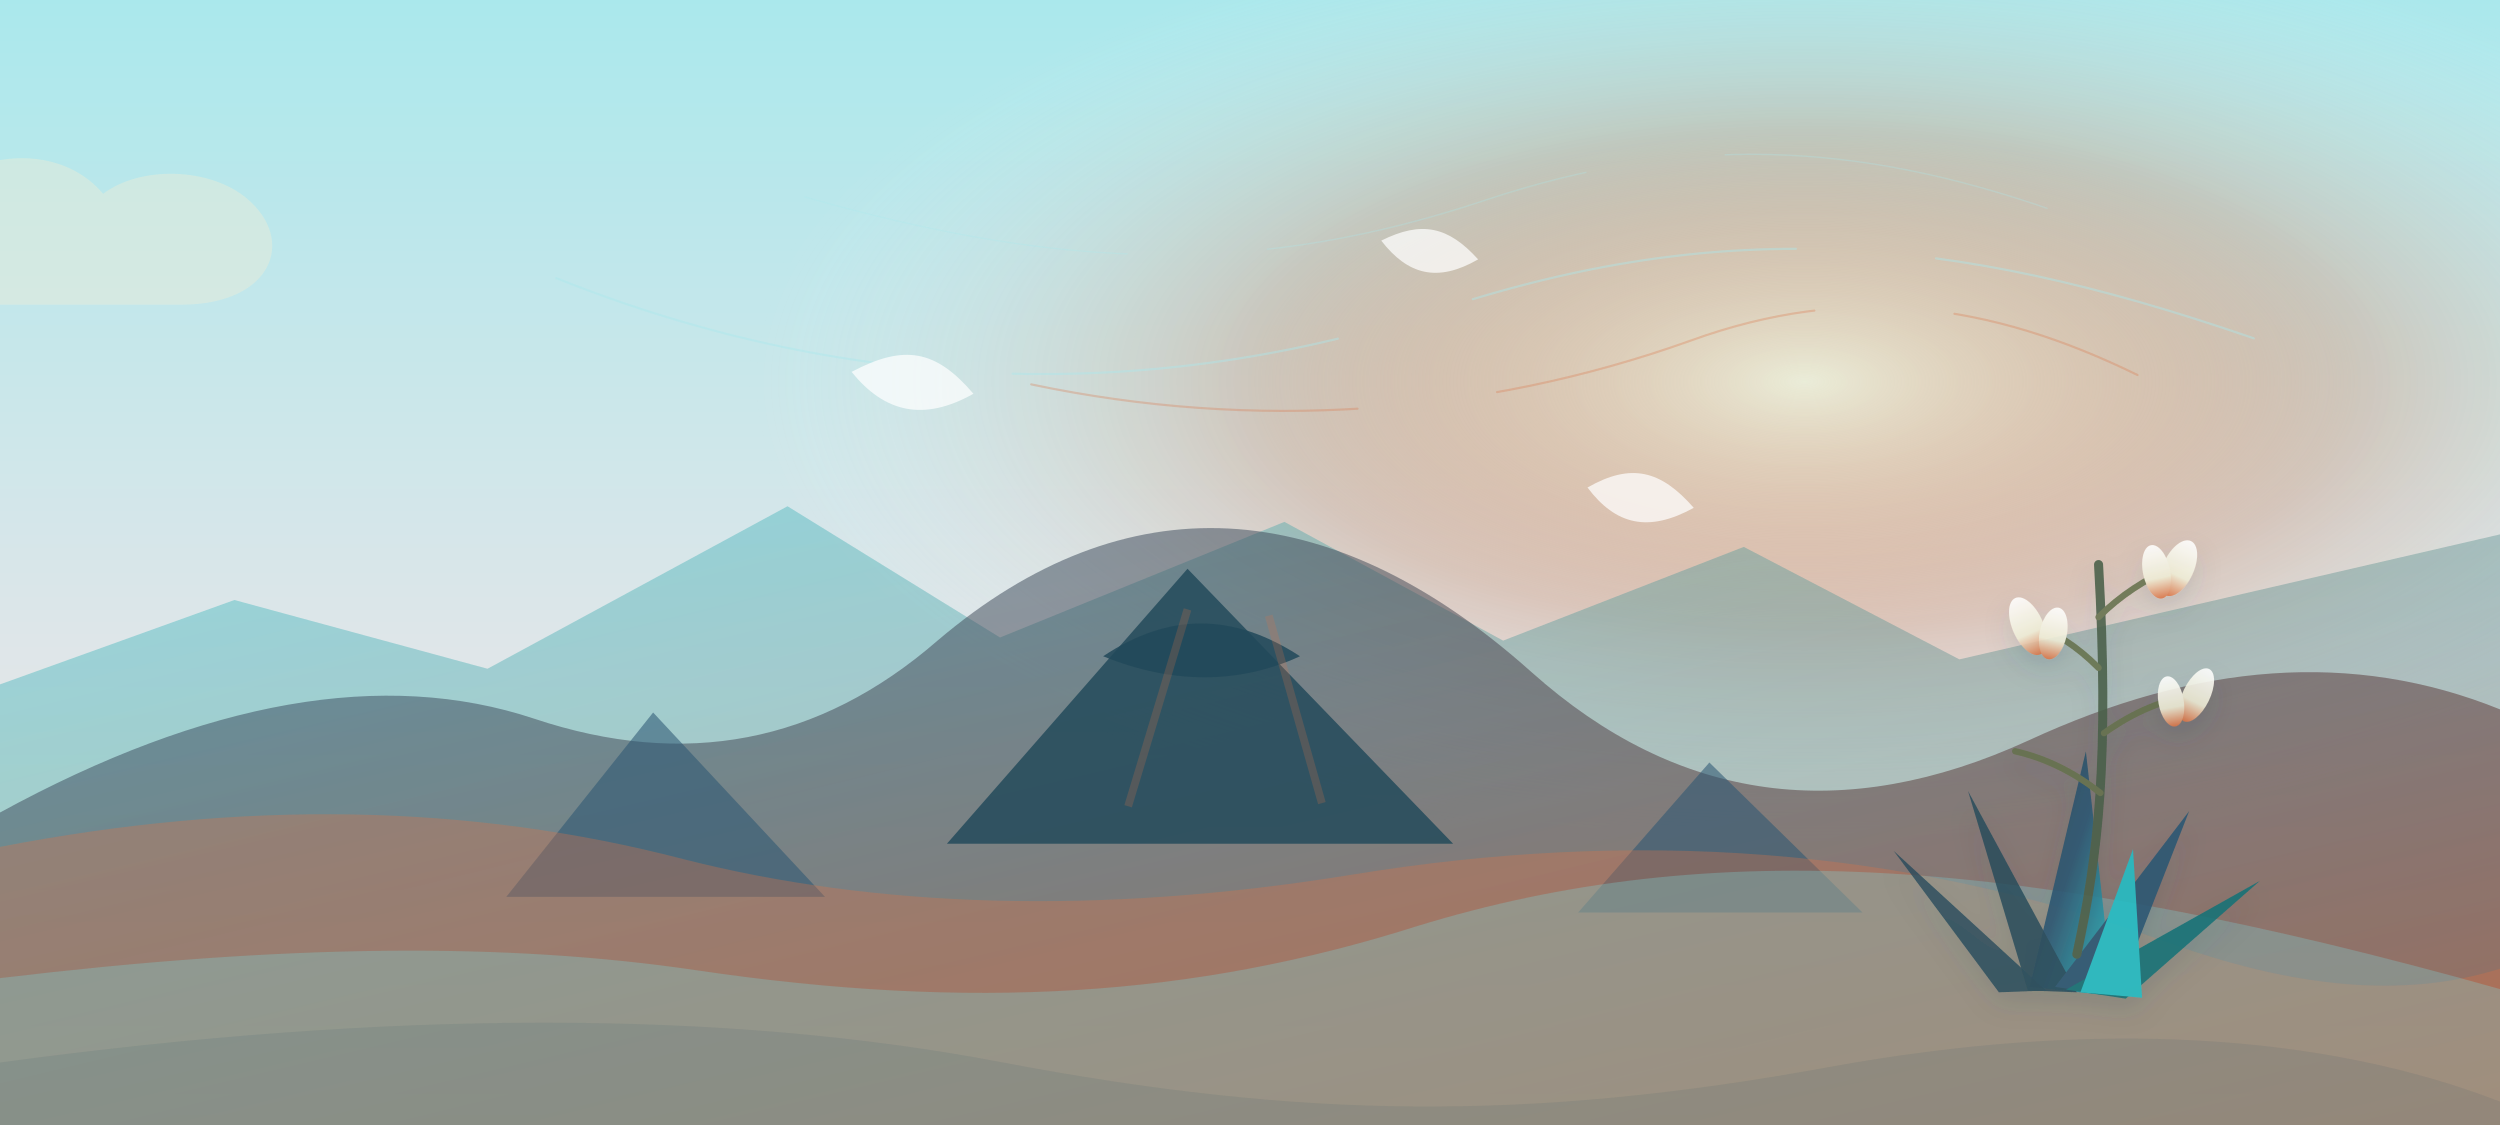
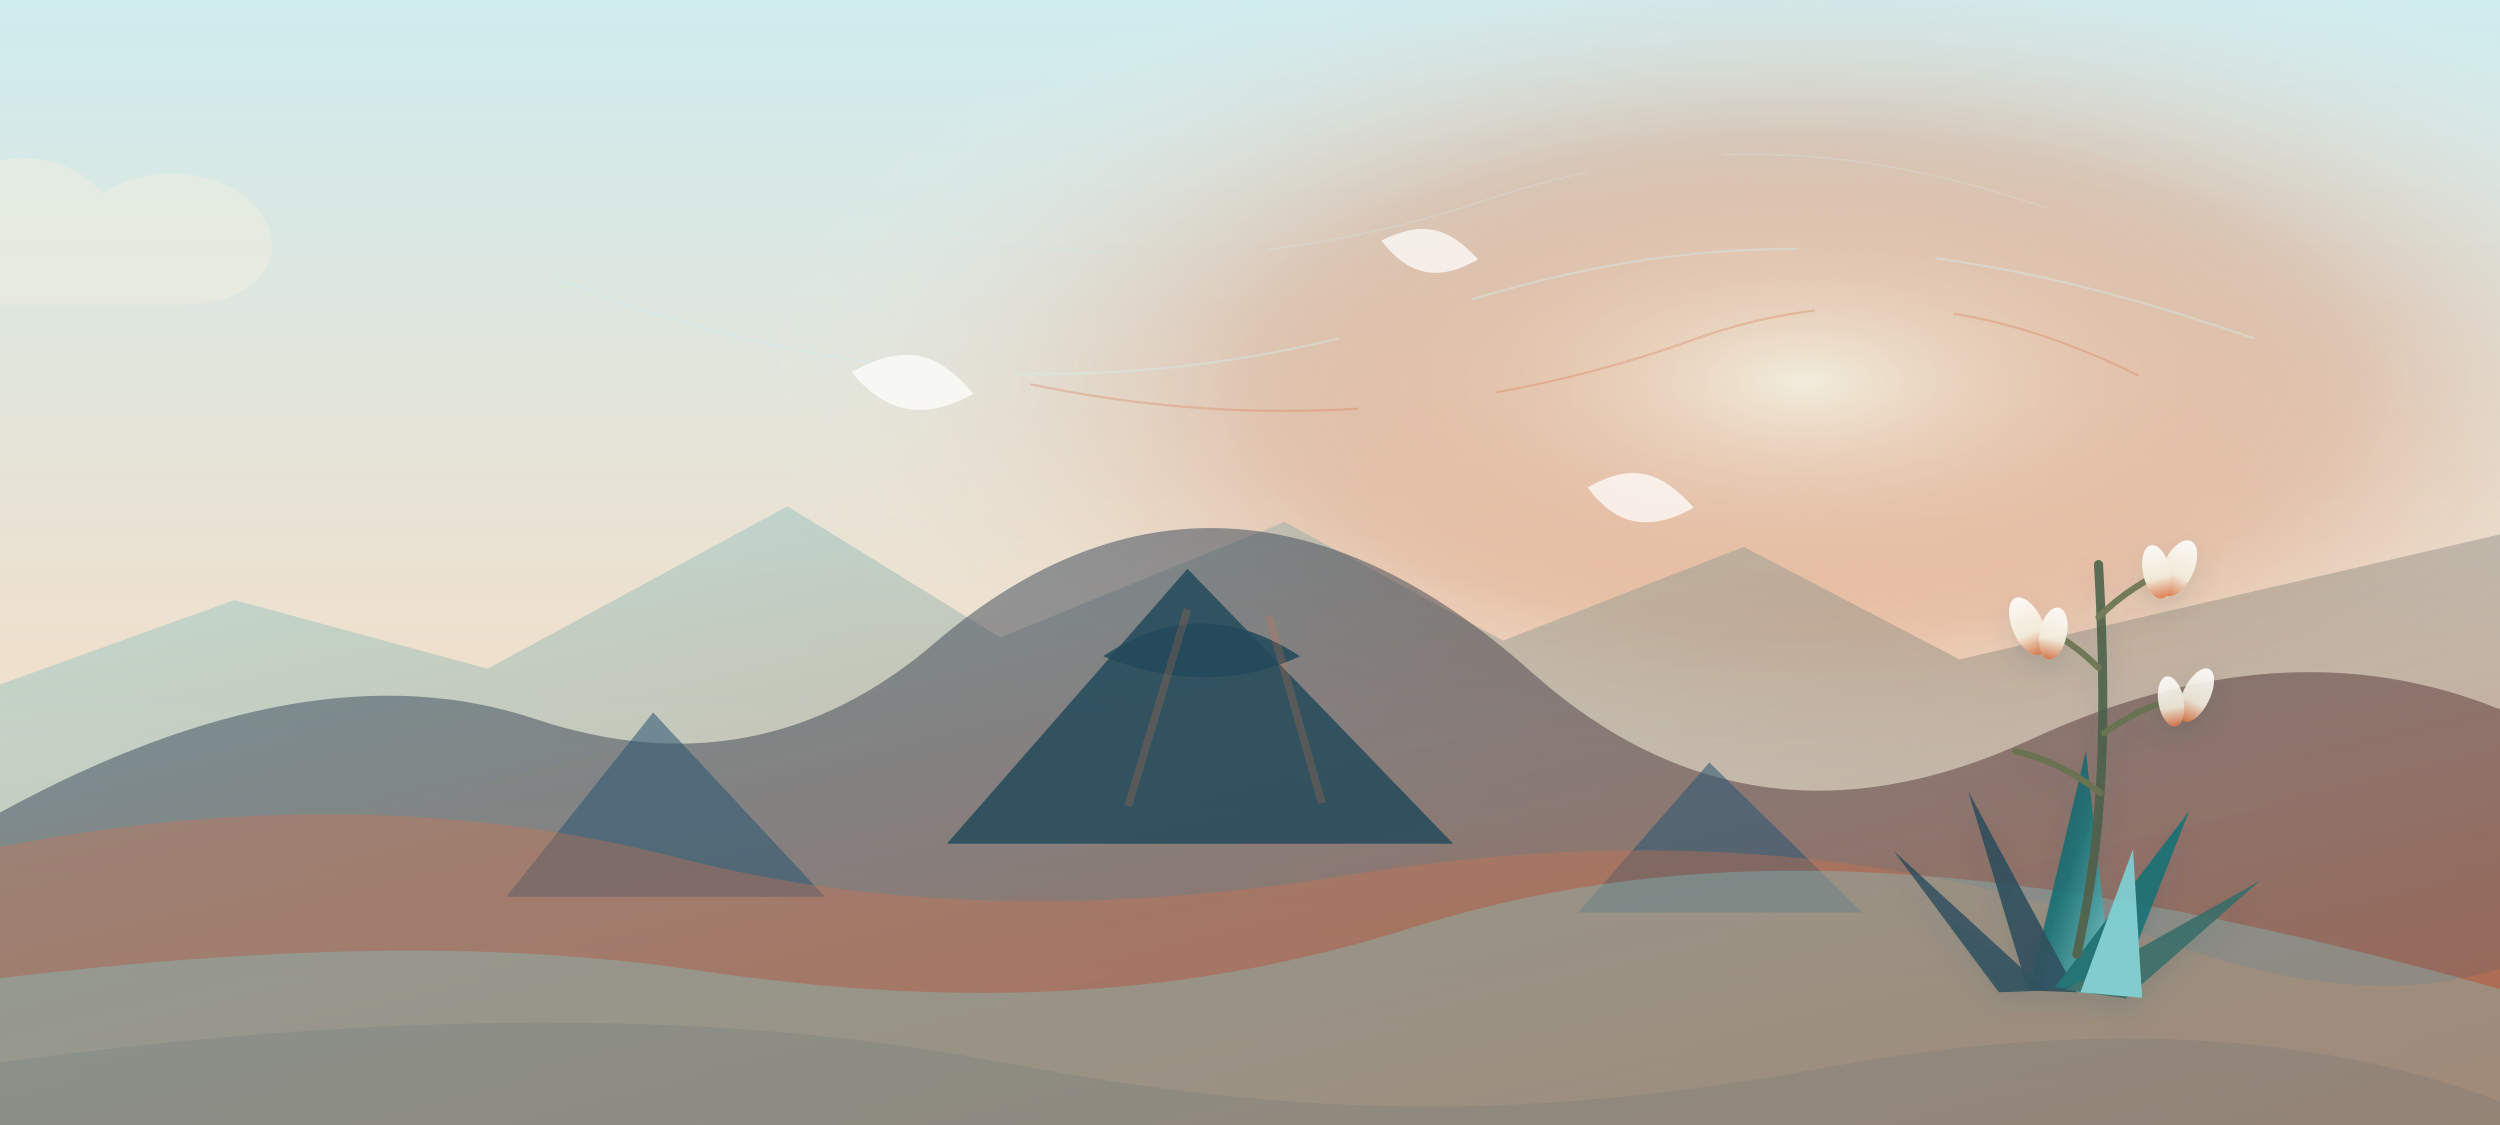
<svg xmlns="http://www.w3.org/2000/svg" viewBox="0 0 1600 720" role="img" aria-labelledby="title desc" data-brand-palette="explore-raton" data-edge-overscan="true">
  <defs>
    <linearGradient id="sky" x1="0" y1="0" x2="0" y2="1">
-       <stop offset="0" stop-color="#aae8ec" />
-       <stop offset="0.58" stop-color="#dfe6e9" />
-       <stop offset="1" stop-color="#eeedd6" />
+       <stop offset="0" stop-color="#cfecef" />
+       <stop offset="0.58" stop-color="#efe0cd" />
+       <stop offset="1" stop-color="#f3eedd" />
    </linearGradient>
    <radialGradient id="sunwash" cx="0.72" cy="0.34" r="0.42">
-       <stop offset="0" stop-color="#eeedd6" stop-opacity="0.9" />
+       <stop offset="0" stop-color="#f3eedd" stop-opacity="0.9" />
      <stop offset="0.52" stop-color="#d97345" stop-opacity="0.28" />
      <stop offset="1" stop-color="#ffffff" stop-opacity="0" />
    </radialGradient>
    <linearGradient id="farTone" x1="0" y1="0" x2="1" y2="1">
-       <stop offset="0" stop-color="#21bdc5" stop-opacity="0.70" />
-       <stop offset="1" stop-color="#775751" stop-opacity="0.68" />
+       <stop offset="0" stop-color="#7ed4d8" stop-opacity="0.70" />
+       <stop offset="1" stop-color="#772816" stop-opacity="0.68" />
    </linearGradient>
    <linearGradient id="nearTone" x1="0" y1="0" x2="1" y2="1">
      <stop offset="0" stop-color="#2b5672" />
      <stop offset="1" stop-color="#772816" />
    </linearGradient>
    <linearGradient id="yuccaLeaf" x1="0" y1="0" x2="1" y2="1">
      <stop offset="0" stop-color="#22495a" />
-       <stop offset="0.48" stop-color="#2b5672" />
-       <stop offset="1" stop-color="#21bdc5" />
+       <stop offset="0.48" stop-color="#147176" />
+       <stop offset="1" stop-color="#7ed4d8" />
    </linearGradient>
    <linearGradient id="flower" x1="0" y1="0" x2="0" y2="1">
      <stop offset="0" stop-color="#ffffff" />
-       <stop offset="0.62" stop-color="#eeedd6" />
+       <stop offset="0.62" stop-color="#f3eedd" />
      <stop offset="1" stop-color="#d97345" />
    </linearGradient>
    <filter id="softShadow" x="-20%" y="-20%" width="140%" height="150%">
      <feDropShadow dx="0" dy="14" stdDeviation="14" flood-color="#22495a" flood-opacity="0.13" />
    </filter>
    <style>
  .sun-glow { animation: geo-sun 30s ease-in-out infinite alternate; }
  .cloud-bank { animation: geo-clouds 108s linear infinite; }
  .far-range,
  .mid-range {
    transform-box: fill-box;
    transform-origin: 50% 100%;
  }
  .far-range { animation: geo-far 52s ease-in-out infinite alternate; }
  .mid-range { animation: geo-mid 44s ease-in-out infinite alternate; }
  .near-feature { animation: geo-near 38s ease-in-out infinite alternate; }
  .plains-layer {
    transform-box: fill-box;
    transform-origin: 50% 100%;
    animation: geo-plains 48s ease-in-out infinite alternate;
  }
  .wind-line {
    fill: none;
-     stroke: #aae8ec;
+     stroke: #cfecef;
    opacity: 0.42;
    stroke-width: 1.4;
    stroke-linecap: round;
    stroke-dasharray: 210 90;
    animation: geo-wind 28s linear infinite;
  }
  .wind-line.thin { stroke-width: 0.9; opacity: 0.28; animation-duration: 34s; }
  .wind-line.gold { stroke: #d97345; opacity: 0.30; animation-duration: 31s; }
  .yucca-sway {
    transform-box: fill-box;
    transform-origin: 50% 100%;
    animation: geo-yucca 10.5s ease-in-out infinite alternate;
  }
  .yucca-sway.slow { animation-duration: 13s; animation-delay: -1.2s; }
  .leaf-sway {
    transform-box: fill-box;
    transform-origin: 50% 100%;
    animation: geo-leaf 12s ease-in-out infinite alternate;
  }
  .blossom {
    transform-box: fill-box;
    transform-origin: 50% 18%;
    animation: geo-blossom 9s ease-in-out infinite alternate;
  }
  .blossom.d2 { animation-delay: -1.6s; }
  .blossom.d3 { animation-delay: -3.1s; }
  .seed {
    transform-box: fill-box;
    transform-origin: 0 0;
    animation: geo-seed 24s ease-in-out infinite;
  }
  .seed.s2 { animation-delay: -4s; }
  .seed.s3 { animation-delay: -8s; }
  @keyframes geo-sun {
    from { transform: translate(-3px, 1px) scale(0.99); opacity: 0.54; }
    to { transform: translate(4px, -2px) scale(1.01); opacity: 0.68; }
  }
  @keyframes geo-clouds {
    from { transform: translateX(-220px); }
    to { transform: translateX(1700px); }
  }
  @keyframes geo-far {
    from { transform: translateX(-2px) scaleX(1.014); }
    to { transform: translateX(2px) scaleX(1.018); }
  }
  @keyframes geo-mid {
    from { transform: translateX(2px) scaleX(1.018); }
    to { transform: translateX(-2px) scaleX(1.014); }
  }
  @keyframes geo-near {
    from { transform: translateX(-3px) translateY(0.5px); }
    to { transform: translateX(3px) translateY(-0.5px); }
  }
  @keyframes geo-plains {
    from { transform: translateX(-2px) scaleX(1.012); }
    to { transform: translateX(2px) translateY(-1px) scaleX(1.016); }
  }
  @keyframes geo-wind {
    from { stroke-dashoffset: 180; transform: translateX(-18px); }
    to { stroke-dashoffset: -180; transform: translateX(26px); }
  }
  @keyframes geo-yucca {
    from { transform: rotate(-0.8deg) translateX(-1px); }
    to { transform: rotate(1.1deg) translateX(1.5px); }
  }
  @keyframes geo-leaf {
    from { transform: rotate(-0.45deg); }
    to { transform: rotate(0.75deg); }
  }
  @keyframes geo-blossom {
    from { transform: rotate(-1.2deg) translateY(0); }
    to { transform: rotate(1deg) translateY(1px); }
  }
  @keyframes geo-seed {
    0%, 100% { transform: translate(0, 0) rotate(-3deg); opacity: 0.54; }
    50% { transform: translate(14px, 4px) rotate(4deg); opacity: 0.36; }
  }
  @media (prefers-reduced-motion: reduce) {
    .sun-glow,
    .cloud-bank,
    .far-range,
    .mid-range,
    .near-feature,
    .plains-layer,
    .wind-line,
    .yucca-sway,
    .leaf-sway,
    .blossom,
    .seed {
      animation: none !important;
    }
  }
</style>
  </defs>
  <rect width="1600" height="720" fill="url(#sky)" />
  <rect width="1600" height="720" fill="url(#sunwash)" class="sun-glow" />
  <g class="cloud-bank" opacity="0.42">
-     <path d="M-160 162c22-39 76-46 104-20 22-44 90-56 122-18 24-18 68-17 92 3 32 27 16 68-42 68h-276z" fill="#eeedd6" />
-     <path d="M-520 238c16-30 54-37 76-16 15-34 64-46 89-18 18-14 54-13 72 4 25 23 14 54-30 54h-207z" fill="#eeedd6" opacity="0.78" />
+     <path d="M-160 162c22-39 76-46 104-20 22-44 90-56 122-18 24-18 68-17 92 3 32 27 16 68-42 68h-276z" fill="#f3eedd" />
+     <path d="M-520 238c16-30 54-37 76-16 15-34 64-46 89-18 18-14 54-13 72 4 25 23 14 54-30 54h-207z" fill="#f3eedd" opacity="0.78" />
  </g>
  <path class="wind-line thin" d="M515 126c168 48 292 50 436 2 126-42 236-38 364 7" />
  <path class="wind-line" d="M356 178c190 76 384 80 566 20 192-63 342-45 536 24" />
  <path class="wind-line gold" d="M660 246c142 30 288 20 422-28 102-37 192-24 286 22" />
  <g class="far-range">
    <path d="M0 438l150-54 162 44 192-104 136 84 182-74 140 76 154-60 138 72 346-80v378H0z" fill="url(#farTone)" opacity="0.54" />
  </g>
  <g class="mid-range">
    <path d="M0 520c132-72 246-92 342-60 96 32 182 16 258-50 120-102 250-96 380 20 94 84 200 98 318 44 108-50 208-58 302-20v266H0z" fill="url(#nearTone)" opacity="0.52" />
  </g>
  <g class="near-feature">
    <path d="M606 540l154-176 170 176z" fill="#22495a" opacity="0.84" />
    <path d="M706 420c42-28 83-28 126 0-39 18-82 18-126 0z" fill="#22495a" opacity="0.86" />
    <path d="M324 574l94-118 110 118zM1010 584l84-96 98 96z" fill="#2b5672" opacity="0.56" />
    <path d="M760 390l-38 126M812 394l34 120" stroke="#d97345" stroke-width="5" opacity="0.22" />
  </g>
  <g id="plains" class="plains-layer" opacity="0.95">
    <path d="M0 542c155-30 300-28 438 8 122 31 265 36 426 10 182-30 355-18 520 42 85 31 155 37 216 18v100H0z" fill="#d97345" opacity="0.34" />
    <path d="M0 626c184-22 324-23 446-5 176 26 318 17 460-28 188-58 388-46 694 40v87H0z" fill="#7ed4d8" opacity="0.32" />
    <path d="M0 680c250-34 465-34 642 0 190 36 336 38 528 3 170-31 316-22 430 22v15H0z" fill="#22495a" opacity="0.10" />
  </g>
  <g filter="url(#softShadow)" opacity="0.88" transform="translate(1212 330) scale(0.58)">
    <g class="leaf-sway">
      <path d="M150 520l62-260 30 270z" fill="url(#yuccaLeaf)" />
      <path d="M148 524l-66-220 120 222z" fill="#22495a" opacity="0.9" />
-       <path d="M178 520l148-194-80 204z" fill="#2b5672" />
-       <path d="M190 523l214-120-148 130z" fill="#147176" />
+       <path d="M178 520l148-194-80 204z" fill="#147176" />
+       <path d="M190 523l214-120-148 130z" fill="#396d68" />
      <path d="M116 526L0 370l168 154z" fill="#22495a" opacity="0.88" />
-       <path d="M206 526l58-158 10 164z" fill="#21bdc5" />
+       <path d="M206 526l58-158 10 164z" fill="#7ed4d8" />
    </g>
    <g class="yucca-sway slow" transform="translate(202 54)">
      <path d="M0 430C24 320 36 213 24 0" fill="none" stroke="#4a5f4a" stroke-width="10" stroke-linecap="round" />
      <path d="M24 58c24-24 52-42 82-55" fill="none" stroke="#65714e" stroke-width="7" stroke-linecap="round" />
      <path d="M24 114c-25-25-48-39-75-49" fill="none" stroke="#65714e" stroke-width="7" stroke-linecap="round" />
      <path d="M30 186c34-24 65-37 104-43" fill="none" stroke="#65714e" stroke-width="7" stroke-linecap="round" />
      <path d="M26 252c-28-22-59-38-94-46" fill="none" stroke="#65714e" stroke-width="7" stroke-linecap="round" />
      <g class="blossom">
        <ellipse cx="112" cy="4" rx="17" ry="33" fill="url(#flower)" transform="rotate(25 112 4)" />
        <ellipse cx="88" cy="8" rx="15" ry="30" fill="url(#flower)" transform="rotate(-12 88 8)" />
      </g>
      <g class="blossom d2">
        <ellipse cx="-54" cy="68" rx="17" ry="34" fill="url(#flower)" transform="rotate(-24 -54 68)" />
        <ellipse cx="-26" cy="76" rx="15" ry="29" fill="url(#flower)" transform="rotate(12 -26 76)" />
      </g>
      <g class="blossom d3">
        <ellipse cx="132" cy="144" rx="15" ry="32" fill="url(#flower)" transform="rotate(26 132 144)" />
        <ellipse cx="104" cy="151" rx="14" ry="28" fill="url(#flower)" transform="rotate(-10 104 151)" />
      </g>
    </g>
  </g>
  <g opacity="0.72">
    <path class="seed" d="M545 238c34-18 54-14 78 14-32 18-57 12-78-14z" fill="#ffffff" />
    <path class="seed s2" d="M884 154c26-13 43-9 62 12-26 15-45 10-62-12z" fill="#ffffff" />
    <path class="seed s3" d="M1016 312c28-16 47-11 68 13-29 16-50 11-68-13z" fill="#ffffff" />
  </g>
</svg>
